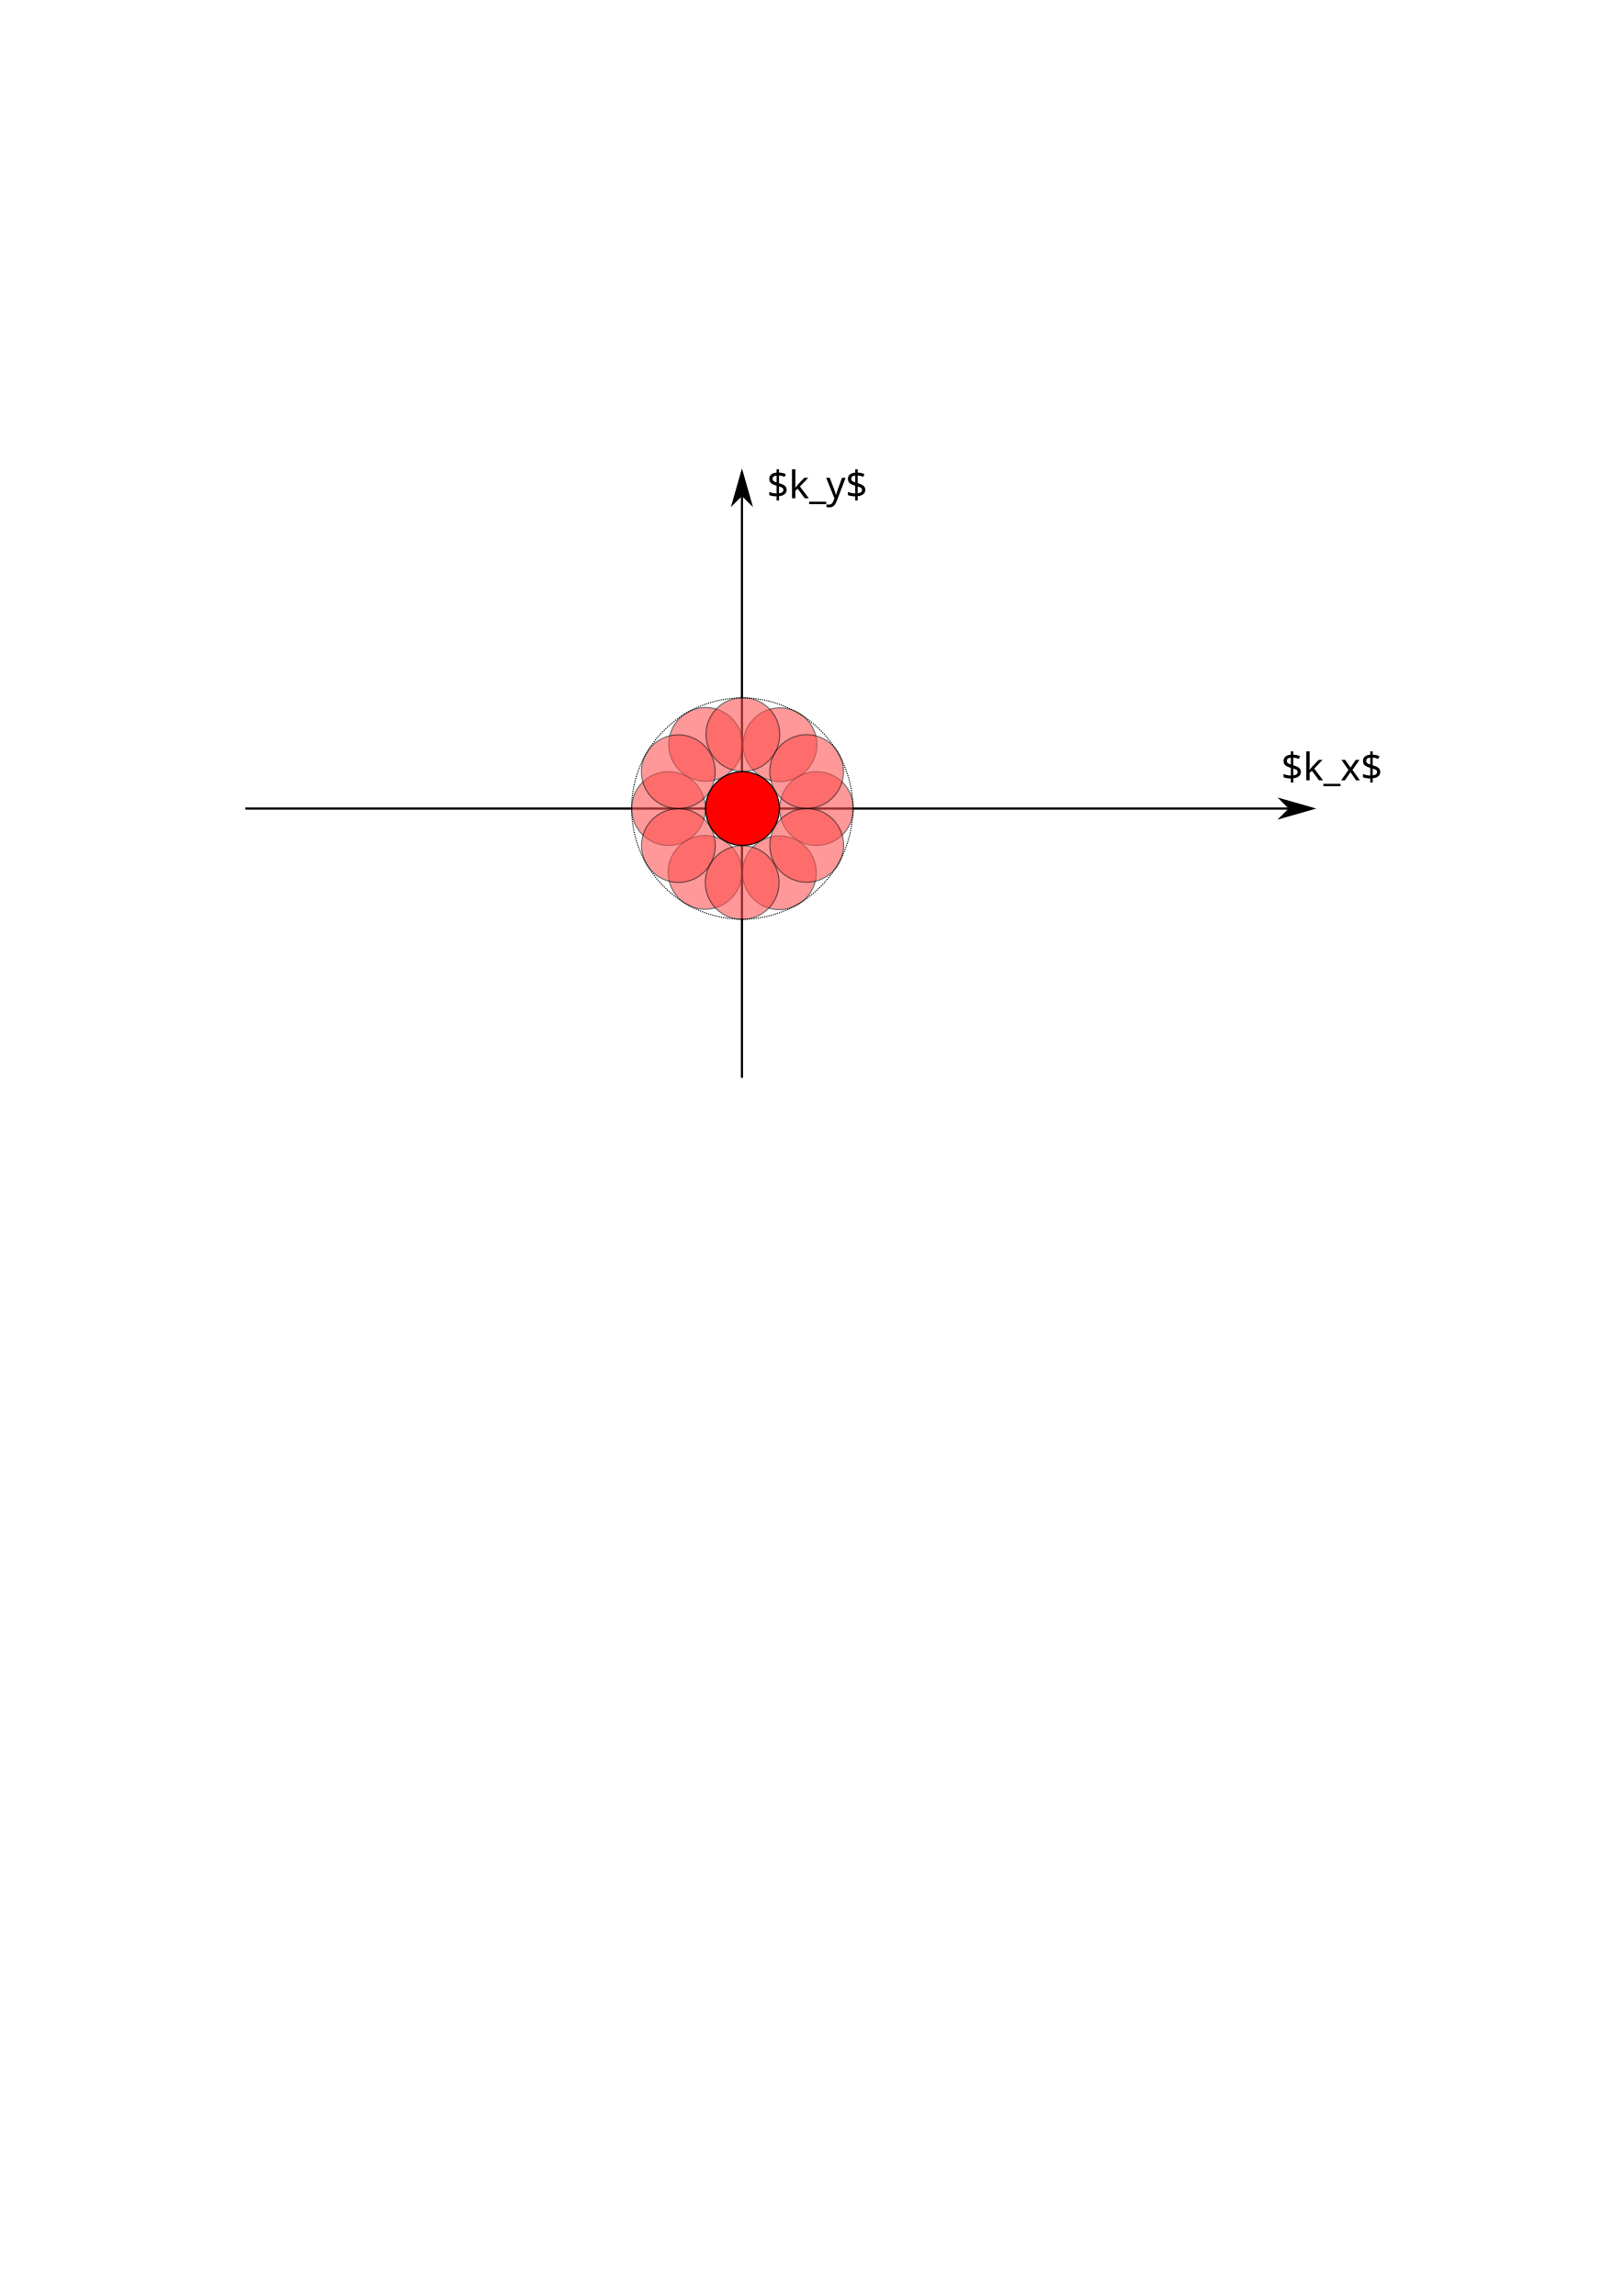
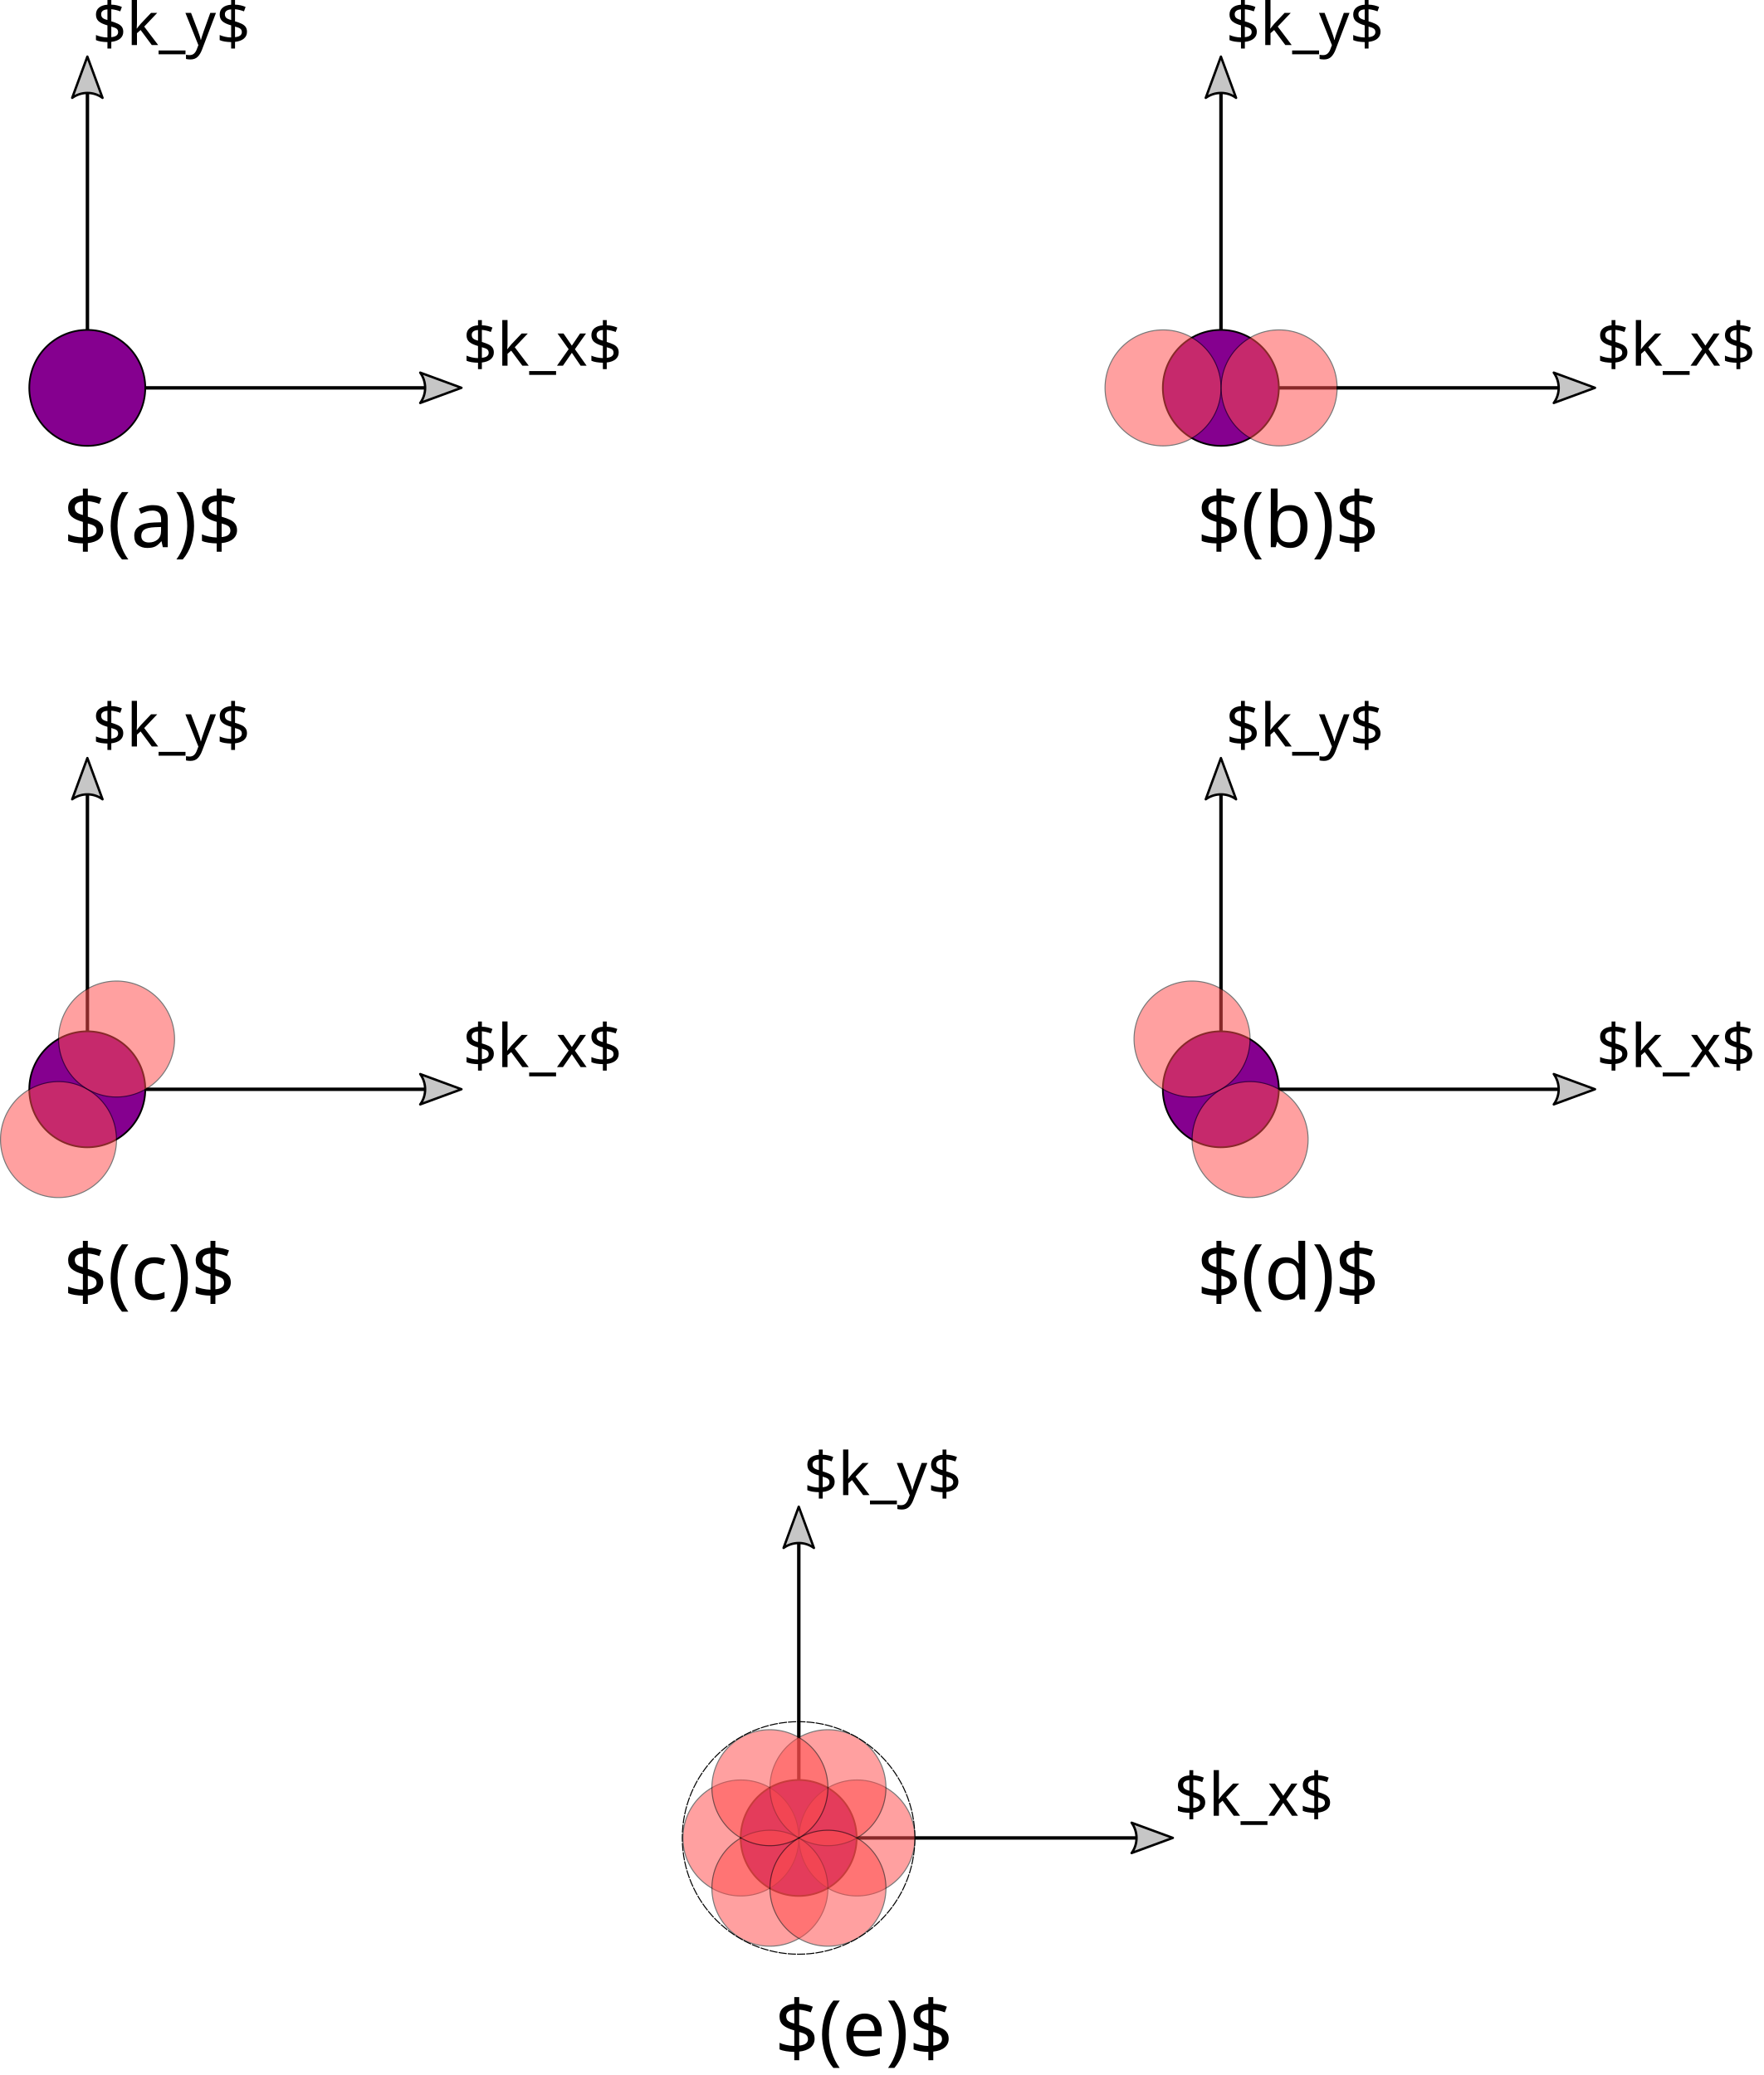
- <svg xmlns="http://www.w3.org/2000/svg" width="210mm" height="297mm" viewBox="0 0 744.094 1052.362" id="svg2" version="1.1">
+ <svg xmlns="http://www.w3.org/2000/svg" width="145.01mm" height="170.663mm" viewBox="0 0 513.814 604.712" id="svg2" version="1.1">
  <defs id="defs4">
-     <marker style="overflow:visible;" id="marker6718" refX="0.0" refY="0.0" orient="auto">
-       <path transform="scale(0.8) rotate(180) translate(12.5,0)" style="fill-rule:evenodd;stroke:#000000;stroke-width:1pt;stroke-opacity:1;fill:#000000;fill-opacity:1" d="M 0.0,0.0 L 5.0,-5.0 L -12.5,0.0 L 5.0,5.0 L 0.0,0.0 z " id="path6720" />
+     <marker orient="auto" refY="0" refX="0" id="marker25763" style="overflow:visible">
+       <path id="path25765" style="fill:#c6c6c6;fill-opacity:1;fill-rule:evenodd;stroke:#000000;stroke-width:0.625;stroke-linejoin:round;stroke-opacity:1" d="M 8.719,4.034 -2.207,0.016 8.719,-4.002 c -1.745,2.372 -1.735,5.617 -6e-7,8.035 z" transform="matrix(-1.1,0,0,-1.1,-1.1,0)" />
    </marker>
-     <marker orient="auto" refY="0.0" refX="0.0" id="Arrow1Lend" style="overflow:visible;">
-       <path id="path6299" d="M 0.0,0.0 L 5.0,-5.0 L -12.5,0.0 L 5.0,5.0 L 0.0,0.0 z " style="fill-rule:evenodd;stroke:#000000;stroke-width:1pt;stroke-opacity:1;fill:#000000;fill-opacity:1" transform="scale(0.8) rotate(180) translate(12.5,0)" />
+     <marker style="overflow:visible" id="marker25645" refX="0" refY="0" orient="auto">
+       <path transform="matrix(-1.1,0,0,-1.1,-1.1,0)" d="M 8.719,4.034 -2.207,0.016 8.719,-4.002 c -1.745,2.372 -1.735,5.617 -6e-7,8.035 z" style="fill:#c6c6c6;fill-opacity:1;fill-rule:evenodd;stroke:#000000;stroke-width:0.625;stroke-linejoin:round;stroke-opacity:1" id="path25647" />
+     </marker>
+     <marker style="overflow:visible" id="marker25533" refX="0" refY="0" orient="auto">
+       <path transform="matrix(-1.1,0,0,-1.1,-1.1,0)" d="M 8.719,4.034 -2.207,0.016 8.719,-4.002 c -1.745,2.372 -1.735,5.617 -6e-7,8.035 z" style="fill:#c6c6c6;fill-opacity:1;fill-rule:evenodd;stroke:#000000;stroke-width:0.625;stroke-linejoin:round;stroke-opacity:1" id="path25535" />
+     </marker>
+     <marker style="overflow:visible" id="marker25439" refX="0" refY="0" orient="auto">
+       <path transform="matrix(-1.1,0,0,-1.1,-1.1,0)" d="M 8.719,4.034 -2.207,0.016 8.719,-4.002 c -1.745,2.372 -1.735,5.617 -6e-7,8.035 z" style="fill:#c6c6c6;fill-opacity:1;fill-rule:evenodd;stroke:#000000;stroke-width:0.625;stroke-linejoin:round;stroke-opacity:1" id="path25441" />
+     </marker>
+     <marker style="overflow:visible" id="marker25327" refX="0" refY="0" orient="auto">
+       <path transform="matrix(-1.1,0,0,-1.1,-1.1,0)" d="M 8.719,4.034 -2.207,0.016 8.719,-4.002 c -1.745,2.372 -1.735,5.617 -6e-7,8.035 z" style="fill:#c6c6c6;fill-opacity:1;fill-rule:evenodd;stroke:#000000;stroke-width:0.625;stroke-linejoin:round;stroke-opacity:1" id="path25329" />
+     </marker>
+     <marker style="overflow:visible" id="marker25205" refX="0" refY="0" orient="auto">
+       <path transform="matrix(-1.1,0,0,-1.1,-1.1,0)" d="M 8.719,4.034 -2.207,0.016 8.719,-4.002 c -1.745,2.372 -1.735,5.617 -6e-7,8.035 z" style="fill:#c6c6c6;fill-opacity:1;fill-rule:evenodd;stroke:#000000;stroke-width:0.625;stroke-linejoin:round;stroke-opacity:1" id="path25207" />
+     </marker>
+     <marker orient="auto" refY="0" refX="0" id="marker25089" style="overflow:visible">
+       <path id="path25091" style="fill:#c6c6c6;fill-opacity:1;fill-rule:evenodd;stroke:#000000;stroke-width:0.625;stroke-linejoin:round;stroke-opacity:1" d="M 8.719,4.034 -2.207,0.016 8.719,-4.002 c -1.745,2.372 -1.735,5.617 -6e-7,8.035 z" transform="matrix(-1.1,0,0,-1.1,-1.1,0)" />
+     </marker>
+     <marker orient="auto" refY="0" refX="0" id="marker24977" style="overflow:visible">
+       <path id="path24979" style="fill:#c6c6c6;fill-opacity:1;fill-rule:evenodd;stroke:#000000;stroke-width:0.625;stroke-linejoin:round;stroke-opacity:1" d="M 8.719,4.034 -2.207,0.016 8.719,-4.002 c -1.745,2.372 -1.735,5.617 -6e-7,8.035 z" transform="matrix(-1.1,0,0,-1.1,-1.1,0)" />
+     </marker>
+     <marker orient="auto" refY="0" refX="0" id="marker24008" style="overflow:visible">
+       <path id="path24010" style="fill:#000000;fill-opacity:1;fill-rule:evenodd;stroke:#000000;stroke-width:0.625;stroke-linejoin:round;stroke-opacity:1" d="M 8.719,4.034 -2.207,0.016 8.719,-4.002 c -1.745,2.372 -1.735,5.617 -6e-7,8.035 z" transform="matrix(-1.1,0,0,-1.1,-1.1,0)" />
+     </marker>
+     <marker style="overflow:visible" id="marker23778" refX="0" refY="0" orient="auto">
+       <path transform="matrix(-1.1,0,0,-1.1,-1.1,0)" d="M 8.719,4.034 -2.207,0.016 8.719,-4.002 c -1.745,2.372 -1.735,5.617 -6e-7,8.035 z" style="fill:#c6c6c6;fill-opacity:1;fill-rule:evenodd;stroke:#000000;stroke-width:0.625;stroke-linejoin:round;stroke-opacity:1" id="path23780" />
+     </marker>
+     <marker orient="auto" refY="0" refX="0" id="Arrow2Lend" style="overflow:visible">
+       <path id="path23345" style="fill:#c6c6c6;fill-opacity:1;fill-rule:evenodd;stroke:#000000;stroke-width:0.625;stroke-linejoin:round;stroke-opacity:1" d="M 8.719,4.034 -2.207,0.016 8.719,-4.002 c -1.745,2.372 -1.735,5.617 -6e-7,8.035 z" transform="matrix(-1.1,0,0,-1.1,-1.1,0)" />
+     </marker>
+     <marker orient="auto" refY="0" refX="0" id="TriangleOutL" style="overflow:visible">
+       <path id="path23466" d="m 5.77,0 -8.65,5 0,-10 8.65,5 z" style="fill:#000000;fill-opacity:1;fill-rule:evenodd;stroke:#000000;stroke-width:1pt;stroke-opacity:1" transform="scale(0.8,0.8)" />
+     </marker>
+     <marker orient="auto" refY="0" refX="0" id="Arrow1Send" style="overflow:visible">
+       <path id="path23339" d="M 0,0 5,-5 -12.5,0 5,5 0,0 Z" style="fill:#000000;fill-opacity:1;fill-rule:evenodd;stroke:#000000;stroke-width:1pt;stroke-opacity:1" transform="matrix(-0.2,0,0,-0.2,-1.2,0)" />
+     </marker>
+     <marker style="overflow:visible" id="marker23280" refX="0" refY="0" orient="auto">
+       <path transform="scale(0.6,0.6)" d="M 8.719,4.034 -2.207,0.016 8.719,-4.002 c -1.745,2.372 -1.735,5.617 -6e-7,8.035 z" style="fill:#000000;fill-opacity:1;fill-rule:evenodd;stroke:#000000;stroke-width:0.625;stroke-linejoin:round;stroke-opacity:1" id="path23282" />
+     </marker>
+     <marker style="overflow:visible" id="marker6718" refX="0" refY="0" orient="auto">
+       <path transform="matrix(-0.8,0,0,-0.8,-10,0)" style="fill:#000000;fill-opacity:1;fill-rule:evenodd;stroke:#000000;stroke-width:1pt;stroke-opacity:1" d="M 0,0 5,-5 -12.5,0 5,5 0,0 Z" id="path6720" />
    </marker>
    <pattern patternUnits="userSpaceOnUse" width="76.992" height="1" patternTransform="translate(94.03602,248.442)" id="pattern6249">
      <path id="path6247" d="m 0,0.5 76.992,0" style="fill:none;fill-rule:evenodd;stroke:#000000;stroke-width:1px;stroke-linecap:butt;stroke-linejoin:miter;stroke-opacity:1" />
    </pattern>
    <pattern patternUnits="userSpaceOnUse" width="33.247" height="1" patternTransform="translate(300.4675,321.6804)" id="pattern6272">
      <path id="path6270" d="m 0,0.5 33.247,0" style="fill:none;fill-rule:evenodd;stroke:#000000;stroke-width:1px;stroke-linecap:butt;stroke-linejoin:miter;stroke-opacity:1" />
    </pattern>
    <pattern patternUnits="userSpaceOnUse" width="20.863" height="20.863" patternTransform="translate(276.4257,362.3463)" id="pattern6283">
      <path id="path6281" d="M 0.354,20.509 20.509,0.354" style="fill:none;fill-rule:evenodd;stroke:#000000;stroke-width:1px;stroke-linecap:butt;stroke-linejoin:miter;stroke-opacity:1" />
    </pattern>
  </defs>
-   <g id="layer1">
-     <path style="fill:none;fill-rule:evenodd;stroke:#000000;stroke-width:1px;stroke-linecap:butt;stroke-linejoin:miter;stroke-opacity:1;marker-end:url(#Arrow1Lend)" d="m 112.416,370.596 488.862,0" id="path6290" />
-     <path style="fill:none;fill-rule:evenodd;stroke:#000000;stroke-width:1px;stroke-linecap:butt;stroke-linejoin:miter;stroke-opacity:1;marker-end:url(#marker6718)" d="m 340.011,494.023 0,-277.406" id="path6710" />
-     <circle style="opacity:1;fill:#ff0000;fill-opacity:1;stroke:#000000;stroke-width:0.5;stroke-linecap:butt;stroke-linejoin:miter;stroke-miterlimit:4;stroke-dasharray:none;stroke-dashoffset:0;stroke-opacity:1" id="path6830" cx="340.251" cy="370.601" r="16.897" />
-     <g id="g6848" style="fill:#ff4d4d;fill-opacity:1" transform="translate(0.1038961,0)">
-       <circle style="opacity:0.578;fill:#ff4d4d;fill-opacity:1;stroke:#000000;stroke-width:0.5;stroke-linecap:butt;stroke-linejoin:miter;stroke-miterlimit:4;stroke-dasharray:none;stroke-dashoffset:0;stroke-opacity:1" id="circle6846" cx="306.249" cy="370.601" r="16.897" />
-       <circle style="opacity:0.578;fill:#ff4d4d;fill-opacity:1;stroke:#000000;stroke-width:0.5;stroke-linecap:butt;stroke-linejoin:miter;stroke-miterlimit:4;stroke-dasharray:none;stroke-dashoffset:0;stroke-opacity:1" id="circle6832" cx="374.096" cy="370.601" r="16.897" />
-     </g>
-     <g id="g6852" transform="matrix(0.5062011,-0.8624155,0.8624155,0.5062011,-151.5313,476.3727)" style="fill:#ff4d4d;fill-opacity:1">
-       <circle r="16.897" cy="370.601" cx="306.249" id="circle6854" style="opacity:0.578;fill:#ff4d4d;fill-opacity:1;stroke:#000000;stroke-width:0.5;stroke-linecap:butt;stroke-linejoin:miter;stroke-miterlimit:4;stroke-dasharray:none;stroke-dashoffset:0;stroke-opacity:1" />
-       <circle r="16.897" cy="370.601" cx="374.096" id="circle6856" style="opacity:0.578;fill:#ff4d4d;fill-opacity:1;stroke:#000000;stroke-width:0.5;stroke-linecap:butt;stroke-linejoin:miter;stroke-miterlimit:4;stroke-dasharray:none;stroke-dashoffset:0;stroke-opacity:1" />
-     </g>
-     <g transform="matrix(-0.4979744,-0.8671918,0.8671918,-0.4979744,188.2918,850.1459)" id="g6858" style="fill:#ff4d4d;fill-opacity:1">
-       <circle style="opacity:0.578;fill:#ff4d4d;fill-opacity:1;stroke:#000000;stroke-width:0.5;stroke-linecap:butt;stroke-linejoin:miter;stroke-miterlimit:4;stroke-dasharray:none;stroke-dashoffset:0;stroke-opacity:1" id="circle6860" cx="306.249" cy="370.601" r="16.897" />
-       <circle style="opacity:0.578;fill:#ff4d4d;fill-opacity:1;stroke:#000000;stroke-width:0.5;stroke-linecap:butt;stroke-linejoin:miter;stroke-miterlimit:4;stroke-dasharray:none;stroke-dashoffset:0;stroke-opacity:1" id="circle6862" cx="374.096" cy="370.601" r="16.897" />
-     </g>
-     <g id="g6864" transform="matrix(-0.8675618,-0.4973294,0.4973294,-0.8675618,451.0868,861.2983)" style="fill:#ff4d4d;fill-opacity:1">
-       <circle r="16.897" cy="370.601" cx="306.249" id="circle6866" style="opacity:0.578;fill:#ff4d4d;fill-opacity:1;stroke:#000000;stroke-width:0.5;stroke-linecap:butt;stroke-linejoin:miter;stroke-miterlimit:4;stroke-dasharray:none;stroke-dashoffset:0;stroke-opacity:1" />
-       <circle r="16.897" cy="370.601" cx="374.096" id="circle6868" style="opacity:0.578;fill:#ff4d4d;fill-opacity:1;stroke:#000000;stroke-width:0.5;stroke-linecap:butt;stroke-linejoin:miter;stroke-miterlimit:4;stroke-dasharray:none;stroke-dashoffset:0;stroke-opacity:1" />
-     </g>
-     <g transform="matrix(-0.8660685,0.4999253,-0.4999253,-0.8660685,820.1624,521.506)" id="g6870" style="fill:#ff4d4d;fill-opacity:1">
-       <circle style="opacity:0.578;fill:#ff4d4d;fill-opacity:1;stroke:#000000;stroke-width:0.5;stroke-linecap:butt;stroke-linejoin:miter;stroke-miterlimit:4;stroke-dasharray:none;stroke-dashoffset:0;stroke-opacity:1" id="circle6872" cx="306.249" cy="370.601" r="16.897" />
-       <circle style="opacity:0.578;fill:#ff4d4d;fill-opacity:1;stroke:#000000;stroke-width:0.5;stroke-linecap:butt;stroke-linejoin:miter;stroke-miterlimit:4;stroke-dasharray:none;stroke-dashoffset:0;stroke-opacity:1" id="circle6874" cx="374.096" cy="370.601" r="16.897" />
-     </g>
-     <g id="g6876" transform="matrix(-0.00475609,0.9999887,-0.9999887,-0.00475609,712.4914,32.19478)" style="fill:#ff4d4d;fill-opacity:1">
-       <circle r="16.897" cy="370.601" cx="306.249" id="circle6878" style="opacity:0.578;fill:#ff4d4d;fill-opacity:1;stroke:#000000;stroke-width:0.5;stroke-linecap:butt;stroke-linejoin:miter;stroke-miterlimit:4;stroke-dasharray:none;stroke-dashoffset:0;stroke-opacity:1" />
-       <circle r="16.897" cy="370.601" cx="374.096" id="circle6880" style="opacity:0.578;fill:#ff4d4d;fill-opacity:1;stroke:#000000;stroke-width:0.5;stroke-linecap:butt;stroke-linejoin:miter;stroke-miterlimit:4;stroke-dasharray:none;stroke-dashoffset:0;stroke-opacity:1" />
-     </g>
-     <circle style="opacity:1;fill:none;fill-opacity:1;stroke:#000000;stroke-width:0.5;stroke-linecap:butt;stroke-linejoin:miter;stroke-miterlimit:4;stroke-dasharray:0.5, 0.5;stroke-dashoffset:0;stroke-opacity:1" id="path6890" cx="340.156" cy="370.596" r="50.701" />
-     <text xml:space="preserve" style="font-style:normal;font-variant:normal;font-weight:500;font-stretch:normal;font-size:17.5px;line-height:106%;font-family:'CMU Serif';-inkscape-font-specification:'CMU Serif, Medium';text-align:start;letter-spacing:0px;word-spacing:0px;writing-mode:lr-tb;text-anchor:start;fill:#000000;fill-opacity:1;stroke:none;stroke-width:1px;stroke-linecap:butt;stroke-linejoin:miter;stroke-opacity:1" x="587.137" y="357.671" id="text6898">
-       <tspan id="tspan6900" x="587.137" y="357.671">$k_x$</tspan>
+   <g id="layer2" transform="translate(-137.2532,-149.4214)">
+     <path style="fill:#c6c6c6;fill-opacity:1;fill-rule:evenodd;stroke:#000000;stroke-width:1;stroke-linecap:butt;stroke-linejoin:miter;stroke-miterlimit:4;stroke-dasharray:none;stroke-opacity:1;marker-end:url(#marker25089)" d="m 493.261,466.871 107.429,0" id="path6290" />
+     <path style="fill:#c6c6c6;fill-opacity:1;fill-rule:evenodd;stroke:#000000;stroke-width:1;stroke-linecap:butt;stroke-linejoin:miter;stroke-miterlimit:4;stroke-dasharray:none;stroke-opacity:1;marker-end:url(#marker25533)" d="m 493.027,466.876 0,-95.211" id="path6710" />
+     <circle style="opacity:1;fill:#85008f;fill-opacity:1;stroke:#000000;stroke-width:0.5;stroke-linecap:square;stroke-linejoin:miter;stroke-miterlimit:4;stroke-dasharray:none;stroke-dashoffset:0;stroke-opacity:1" id="path6830" cx="492.986" cy="466.876" r="16.897" />
+     <circle r="16.897" cy="193.564" cx="-667.766" id="circle23998" style="opacity:0.533;fill:#ff4d4d;fill-opacity:1;stroke:#000000;stroke-width:0.3;stroke-linecap:butt;stroke-linejoin:miter;stroke-miterlimit:4;stroke-dasharray:none;stroke-dashoffset:0;stroke-opacity:1" transform="matrix(-0.5,-0.8660254,0.8660254,-0.5,0,0)" />
+     <circle r="16.897" cy="193.564" cx="-633.945" id="circle24000" style="opacity:0.533;fill:#ff4d4d;fill-opacity:1;stroke:#000000;stroke-width:0.3;stroke-linecap:butt;stroke-linejoin:miter;stroke-miterlimit:4;stroke-dasharray:none;stroke-dashoffset:0;stroke-opacity:1" transform="matrix(-0.5,-0.8660254,0.8660254,-0.5,0,0)" />
+     <path id="path24759" d="m 162.96,466.871 107.429,0" style="fill:#c6c6c6;fill-opacity:1;fill-rule:evenodd;stroke:#000000;stroke-width:1;stroke-linecap:butt;stroke-linejoin:miter;stroke-miterlimit:4;stroke-dasharray:none;stroke-opacity:1;marker-end:url(#marker23778)" />
+     <path id="path24763" d="m 162.726,466.876 0,-95.211" style="fill:#c6c6c6;fill-opacity:1;fill-rule:evenodd;stroke:#000000;stroke-width:1;stroke-linecap:butt;stroke-linejoin:miter;stroke-miterlimit:4;stroke-dasharray:none;stroke-opacity:1;marker-end:url(#marker25439)" />
+     <circle r="16.897" cy="466.876" cx="162.685" id="circle24781" style="opacity:1;fill:#85008f;fill-opacity:1;stroke:#000000;stroke-width:0.5;stroke-linecap:square;stroke-linejoin:miter;stroke-miterlimit:4;stroke-dasharray:none;stroke-dashoffset:0;stroke-opacity:1" />
+     <circle transform="matrix(0.5,-0.8660254,0.8660254,0.5,0,0)" r="16.897" cy="374.39" cx="-339.858" id="circle24773" style="opacity:0.533;fill:#ff4d4d;fill-opacity:1;stroke:#000000;stroke-width:0.3;stroke-linecap:butt;stroke-linejoin:miter;stroke-miterlimit:4;stroke-dasharray:none;stroke-dashoffset:0;stroke-opacity:1" />
+     <circle transform="matrix(0.5,-0.8660254,0.8660254,0.5,0,0)" r="16.897" cy="374.39" cx="-306.037" id="circle24775" style="opacity:0.533;fill:#ff4d4d;fill-opacity:1;stroke:#000000;stroke-width:0.3;stroke-linecap:butt;stroke-linejoin:miter;stroke-miterlimit:4;stroke-dasharray:none;stroke-dashoffset:0;stroke-opacity:1" />
+     <path id="path24849" d="m 493.261,262.455 107.429,0" style="fill:#c6c6c6;fill-opacity:1;fill-rule:evenodd;stroke:#000000;stroke-width:1;stroke-linecap:butt;stroke-linejoin:miter;stroke-miterlimit:4;stroke-dasharray:none;stroke-opacity:1;marker-end:url(#marker25763)" />
+     <path id="path24853" d="m 493.027,262.46 0,-95.211" style="fill:#c6c6c6;fill-opacity:1;fill-rule:evenodd;stroke:#000000;stroke-width:1;stroke-linecap:butt;stroke-linejoin:miter;stroke-miterlimit:4;stroke-dasharray:none;stroke-opacity:1;marker-end:url(#marker25327)" />
+     <circle r="16.897" cy="262.46" cx="492.986" id="circle24871" style="opacity:1;fill:#85008f;fill-opacity:1;stroke:#000000;stroke-width:0.5;stroke-linecap:square;stroke-linejoin:miter;stroke-miterlimit:4;stroke-dasharray:none;stroke-dashoffset:0;stroke-opacity:1" />
+     <circle style="opacity:0.533;fill:#ff4d4d;fill-opacity:1;stroke:#000000;stroke-width:0.3;stroke-linecap:butt;stroke-linejoin:miter;stroke-miterlimit:4;stroke-dasharray:none;stroke-dashoffset:0;stroke-opacity:1" id="circle24845" cx="476.149" cy="262.46" r="16.897" />
+     <circle style="opacity:0.533;fill:#ff4d4d;fill-opacity:1;stroke:#000000;stroke-width:0.3;stroke-linecap:butt;stroke-linejoin:miter;stroke-miterlimit:4;stroke-dasharray:none;stroke-dashoffset:0;stroke-opacity:1" id="circle24847" cx="509.97" cy="262.46" r="16.897" />
+     <path style="fill:#c6c6c6;fill-opacity:1;fill-rule:evenodd;stroke:#000000;stroke-width:1;stroke-linecap:butt;stroke-linejoin:miter;stroke-miterlimit:4;stroke-dasharray:none;stroke-opacity:1;marker-end:url(#marker24977)" d="m 162.96,262.455 107.429,0" id="path24879" />
+     <path style="fill:#c6c6c6;fill-opacity:1;fill-rule:evenodd;stroke:#000000;stroke-width:1;stroke-linecap:butt;stroke-linejoin:miter;stroke-miterlimit:4;stroke-dasharray:none;stroke-opacity:1;marker-end:url(#marker25205)" d="m 162.726,262.46 0,-95.211" id="path24883" />
+     <circle style="opacity:1;fill:#85008f;fill-opacity:1;stroke:#000000;stroke-width:0.5;stroke-linecap:square;stroke-linejoin:miter;stroke-miterlimit:4;stroke-dasharray:none;stroke-dashoffset:0;stroke-opacity:1" id="circle24901" cx="162.685" cy="262.46" r="16.897" />
+     <path id="path25169" d="m 370.248,685.049 107.429,0" style="fill:#c6c6c6;fill-opacity:1;fill-rule:evenodd;stroke:#000000;stroke-width:1;stroke-linecap:butt;stroke-linejoin:miter;stroke-miterlimit:4;stroke-dasharray:none;stroke-opacity:1;marker-end:url(#marker25645)" />
+     <circle r="33.887" cy="685.049" cx="369.951" id="circle25171" style="opacity:1;fill:none;fill-opacity:1;stroke:#000000;stroke-width:0.3;stroke-linecap:butt;stroke-linejoin:miter;stroke-miterlimit:4;stroke-dasharray:2.4, 0.3;stroke-dashoffset:0;stroke-opacity:1" />
+     <path id="path25173" d="m 370.014,685.054 0,-95.211" style="fill:#c6c6c6;fill-opacity:1;fill-rule:evenodd;stroke:#000000;stroke-width:1;stroke-linecap:butt;stroke-linejoin:miter;stroke-miterlimit:4;stroke-dasharray:none;stroke-opacity:1;marker-end:url(#Arrow2Lend)" />
+     <circle r="16.897" cy="685.054" cx="369.973" id="circle25191" style="opacity:1;fill:#85008f;fill-opacity:1;stroke:#000000;stroke-width:0.5;stroke-linecap:square;stroke-linejoin:miter;stroke-miterlimit:4;stroke-dasharray:none;stroke-dashoffset:0;stroke-opacity:1" />
+     <circle style="opacity:0.533;fill:#ff4d4d;fill-opacity:1;stroke:#000000;stroke-width:0.3;stroke-linecap:butt;stroke-linejoin:miter;stroke-miterlimit:4;stroke-dasharray:none;stroke-dashoffset:0;stroke-opacity:1" id="circle25165" cx="353.136" cy="685.054" r="16.897" />
+     <circle style="opacity:0.533;fill:#ff4d4d;fill-opacity:1;stroke:#000000;stroke-width:0.3;stroke-linecap:butt;stroke-linejoin:miter;stroke-miterlimit:4;stroke-dasharray:none;stroke-dashoffset:0;stroke-opacity:1" id="circle25167" cx="386.957" cy="685.054" r="16.897" />
+     <circle transform="matrix(0.5,-0.8660254,0.8660254,0.5,0,0)" r="16.897" cy="662.996" cx="-425.161" id="circle25183" style="opacity:0.533;fill:#ff4d4d;fill-opacity:1;stroke:#000000;stroke-width:0.3;stroke-linecap:butt;stroke-linejoin:miter;stroke-miterlimit:4;stroke-dasharray:none;stroke-dashoffset:0;stroke-opacity:1" />
+     <circle transform="matrix(0.5,-0.8660254,0.8660254,0.5,0,0)" r="16.897" cy="662.996" cx="-391.34" id="circle25185" style="opacity:0.533;fill:#ff4d4d;fill-opacity:1;stroke:#000000;stroke-width:0.3;stroke-linecap:butt;stroke-linejoin:miter;stroke-miterlimit:4;stroke-dasharray:none;stroke-dashoffset:0;stroke-opacity:1" />
+     <circle transform="matrix(-0.5,-0.8660254,0.8660254,-0.5,0,0)" style="opacity:0.533;fill:#ff4d4d;fill-opacity:1;stroke:#000000;stroke-width:0.3;stroke-linecap:butt;stroke-linejoin:miter;stroke-miterlimit:4;stroke-dasharray:none;stroke-dashoffset:0;stroke-opacity:1" id="circle25187" cx="-795.208" cy="-22.057" r="16.897" />
+     <circle transform="matrix(-0.5,-0.8660254,0.8660254,-0.5,0,0)" style="opacity:0.533;fill:#ff4d4d;fill-opacity:1;stroke:#000000;stroke-width:0.3;stroke-linecap:butt;stroke-linejoin:miter;stroke-miterlimit:4;stroke-dasharray:none;stroke-dashoffset:0;stroke-opacity:1" id="circle25189" cx="-761.387" cy="-22.057" r="16.897" />
+     <text xml:space="preserve" style="font-style:normal;font-variant:normal;font-weight:500;font-stretch:normal;font-size:17.5px;line-height:106%;font-family:'CMU Serif';-inkscape-font-specification:'CMU Serif, Medium';text-align:start;letter-spacing:0px;word-spacing:0px;writing-mode:lr-tb;text-anchor:start;fill:#000000;fill-opacity:1;stroke:none;stroke-width:1px;stroke-linecap:butt;stroke-linejoin:miter;stroke-opacity:1" x="602.418" y="460.403" id="text6898">
+       <tspan id="tspan6900" x="602.418" y="460.403">$k_x$</tspan>
    </text>
-     <text xml:space="preserve" style="font-style:normal;font-variant:normal;font-weight:500;font-stretch:normal;font-size:17.5px;line-height:106%;font-family:'CMU Serif';-inkscape-font-specification:'CMU Serif, Medium';text-align:start;letter-spacing:0px;word-spacing:0px;writing-mode:lr-tb;text-anchor:start;fill:#000000;fill-opacity:1;stroke:none;stroke-width:1px;stroke-linecap:butt;stroke-linejoin:miter;stroke-opacity:1" x="351.46" y="228.372" id="text6902">
-       <tspan id="tspan6904" x="351.46" y="228.372">$k_y$</tspan>
+     <text xml:space="preserve" style="font-style:normal;font-variant:normal;font-weight:500;font-stretch:normal;font-size:17.5px;line-height:106%;font-family:'CMU Serif';-inkscape-font-specification:'CMU Serif, Medium';text-align:start;letter-spacing:0px;word-spacing:0px;writing-mode:lr-tb;text-anchor:start;fill:#000000;fill-opacity:1;stroke:none;stroke-width:1px;stroke-linecap:butt;stroke-linejoin:miter;stroke-opacity:1" x="494.437" y="366.963" id="text6902">
+       <tspan id="tspan6904" x="494.437" y="366.963">$k_y$</tspan>
+     </text>
+     <text id="text24765" y="460.403" x="272.117" style="font-style:normal;font-variant:normal;font-weight:500;font-stretch:normal;font-size:17.5px;line-height:106%;font-family:'CMU Serif';-inkscape-font-specification:'CMU Serif, Medium';text-align:start;letter-spacing:0px;word-spacing:0px;writing-mode:lr-tb;text-anchor:start;fill:#000000;fill-opacity:1;stroke:none;stroke-width:1px;stroke-linecap:butt;stroke-linejoin:miter;stroke-opacity:1" xml:space="preserve">
+       <tspan y="460.403" x="272.117" id="tspan24767">$k_x$</tspan>
+     </text>
+     <text id="text24769" y="366.963" x="164.136" style="font-style:normal;font-variant:normal;font-weight:500;font-stretch:normal;font-size:17.5px;line-height:106%;font-family:'CMU Serif';-inkscape-font-specification:'CMU Serif, Medium';text-align:start;letter-spacing:0px;word-spacing:0px;writing-mode:lr-tb;text-anchor:start;fill:#000000;fill-opacity:1;stroke:none;stroke-width:1px;stroke-linecap:butt;stroke-linejoin:miter;stroke-opacity:1" xml:space="preserve">
+       <tspan y="366.963" x="164.136" id="tspan24771">$k_y$</tspan>
+     </text>
+     <text id="text24855" y="255.987" x="602.418" style="font-style:normal;font-variant:normal;font-weight:500;font-stretch:normal;font-size:17.5px;line-height:106%;font-family:'CMU Serif';-inkscape-font-specification:'CMU Serif, Medium';text-align:start;letter-spacing:0px;word-spacing:0px;writing-mode:lr-tb;text-anchor:start;fill:#000000;fill-opacity:1;stroke:none;stroke-width:1px;stroke-linecap:butt;stroke-linejoin:miter;stroke-opacity:1" xml:space="preserve">
+       <tspan y="255.987" x="602.418" id="tspan24857">$k_x$</tspan>
+     </text>
+     <text id="text24859" y="162.546" x="494.437" style="font-style:normal;font-variant:normal;font-weight:500;font-stretch:normal;font-size:17.5px;line-height:106%;font-family:'CMU Serif';-inkscape-font-specification:'CMU Serif, Medium';text-align:start;letter-spacing:0px;word-spacing:0px;writing-mode:lr-tb;text-anchor:start;fill:#000000;fill-opacity:1;stroke:none;stroke-width:1px;stroke-linecap:butt;stroke-linejoin:miter;stroke-opacity:1" xml:space="preserve">
+       <tspan y="162.546" x="494.437" id="tspan24861">$k_y$</tspan>
+     </text>
+     <text xml:space="preserve" style="font-style:normal;font-variant:normal;font-weight:500;font-stretch:normal;font-size:17.5px;line-height:106%;font-family:'CMU Serif';-inkscape-font-specification:'CMU Serif, Medium';text-align:start;letter-spacing:0px;word-spacing:0px;writing-mode:lr-tb;text-anchor:start;fill:#000000;fill-opacity:1;stroke:none;stroke-width:1px;stroke-linecap:butt;stroke-linejoin:miter;stroke-opacity:1" x="272.117" y="255.987" id="text24885">
+       <tspan id="tspan24887" x="272.117" y="255.987">$k_x$</tspan>
+     </text>
+     <text xml:space="preserve" style="font-style:normal;font-variant:normal;font-weight:500;font-stretch:normal;font-size:17.5px;line-height:106%;font-family:'CMU Serif';-inkscape-font-specification:'CMU Serif, Medium';text-align:start;letter-spacing:0px;word-spacing:0px;writing-mode:lr-tb;text-anchor:start;fill:#000000;fill-opacity:1;stroke:none;stroke-width:1px;stroke-linecap:butt;stroke-linejoin:miter;stroke-opacity:1" x="164.136" y="162.546" id="text24889">
+       <tspan id="tspan24891" x="164.136" y="162.546">$k_y$</tspan>
+     </text>
+     <text id="text25175" y="678.581" x="479.405" style="font-style:normal;font-variant:normal;font-weight:500;font-stretch:normal;font-size:17.5px;line-height:106%;font-family:'CMU Serif';-inkscape-font-specification:'CMU Serif, Medium';text-align:start;letter-spacing:0px;word-spacing:0px;writing-mode:lr-tb;text-anchor:start;fill:#000000;fill-opacity:1;stroke:none;stroke-width:1px;stroke-linecap:butt;stroke-linejoin:miter;stroke-opacity:1" xml:space="preserve">
+       <tspan y="678.581" x="479.405" id="tspan25177">$k_x$</tspan>
+     </text>
+     <text id="text25179" y="585.14" x="371.424" style="font-style:normal;font-variant:normal;font-weight:500;font-stretch:normal;font-size:17.5px;line-height:106%;font-family:'CMU Serif';-inkscape-font-specification:'CMU Serif, Medium';text-align:start;letter-spacing:0px;word-spacing:0px;writing-mode:lr-tb;text-anchor:start;fill:#000000;fill-opacity:1;stroke:none;stroke-width:1px;stroke-linecap:butt;stroke-linejoin:miter;stroke-opacity:1" xml:space="preserve">
+       <tspan y="585.14" x="371.424" id="tspan25181">$k_y$</tspan>
+     </text>
+     <text xml:space="preserve" style="font-style:normal;font-variant:normal;font-weight:500;font-stretch:normal;font-size:22.5px;line-height:106%;font-family:'CMU Serif';-inkscape-font-specification:'CMU Serif, Medium';text-align:start;letter-spacing:0px;word-spacing:0px;writing-mode:lr-tb;text-anchor:start;fill:#000000;fill-opacity:1;stroke:none;stroke-width:1px;stroke-linecap:butt;stroke-linejoin:miter;stroke-opacity:1" x="155.717" y="308.89" id="text25299">
+       <tspan id="tspan25301" x="155.717" y="308.89">$(a)$</tspan>
+     </text>
+     <text id="text25899" y="308.89" x="486.019" style="font-style:normal;font-variant:normal;font-weight:500;font-stretch:normal;font-size:22.5px;line-height:106%;font-family:'CMU Serif';-inkscape-font-specification:'CMU Serif, Medium';text-align:start;letter-spacing:0px;word-spacing:0px;writing-mode:lr-tb;text-anchor:start;fill:#000000;fill-opacity:1;stroke:none;stroke-width:1px;stroke-linecap:butt;stroke-linejoin:miter;stroke-opacity:1" xml:space="preserve">
+       <tspan y="308.89" x="486.019" id="tspan25901">$(b)$</tspan>
+     </text>
+     <text id="text25945" y="528.111" x="155.717" style="font-style:normal;font-variant:normal;font-weight:500;font-stretch:normal;font-size:22.5px;line-height:106%;font-family:'CMU Serif';-inkscape-font-specification:'CMU Serif, Medium';text-align:start;letter-spacing:0px;word-spacing:0px;writing-mode:lr-tb;text-anchor:start;fill:#000000;fill-opacity:1;stroke:none;stroke-width:1px;stroke-linecap:butt;stroke-linejoin:miter;stroke-opacity:1" xml:space="preserve">
+       <tspan y="528.111" x="155.717" id="tspan25947">$(c)$</tspan>
+     </text>
+     <text xml:space="preserve" style="font-style:normal;font-variant:normal;font-weight:500;font-stretch:normal;font-size:22.5px;line-height:106%;font-family:'CMU Serif';-inkscape-font-specification:'CMU Serif, Medium';text-align:start;letter-spacing:0px;word-spacing:0px;writing-mode:lr-tb;text-anchor:start;fill:#000000;fill-opacity:1;stroke:none;stroke-width:1px;stroke-linecap:butt;stroke-linejoin:miter;stroke-opacity:1" x="486.019" y="528.111" id="text25991">
+       <tspan id="tspan25993" x="486.019" y="528.111">$(d)$</tspan>
+     </text>
+     <text xml:space="preserve" style="font-style:normal;font-variant:normal;font-weight:500;font-stretch:normal;font-size:22.5px;line-height:106%;font-family:'CMU Serif';-inkscape-font-specification:'CMU Serif, Medium';text-align:start;letter-spacing:0px;word-spacing:0px;writing-mode:lr-tb;text-anchor:start;fill:#000000;fill-opacity:1;stroke:none;stroke-width:1px;stroke-linecap:butt;stroke-linejoin:miter;stroke-opacity:1" x="363.006" y="748.508" id="text26019">
+       <tspan id="tspan26021" x="363.006" y="748.508">$(e)$</tspan>
    </text>
  </g>
</svg>
